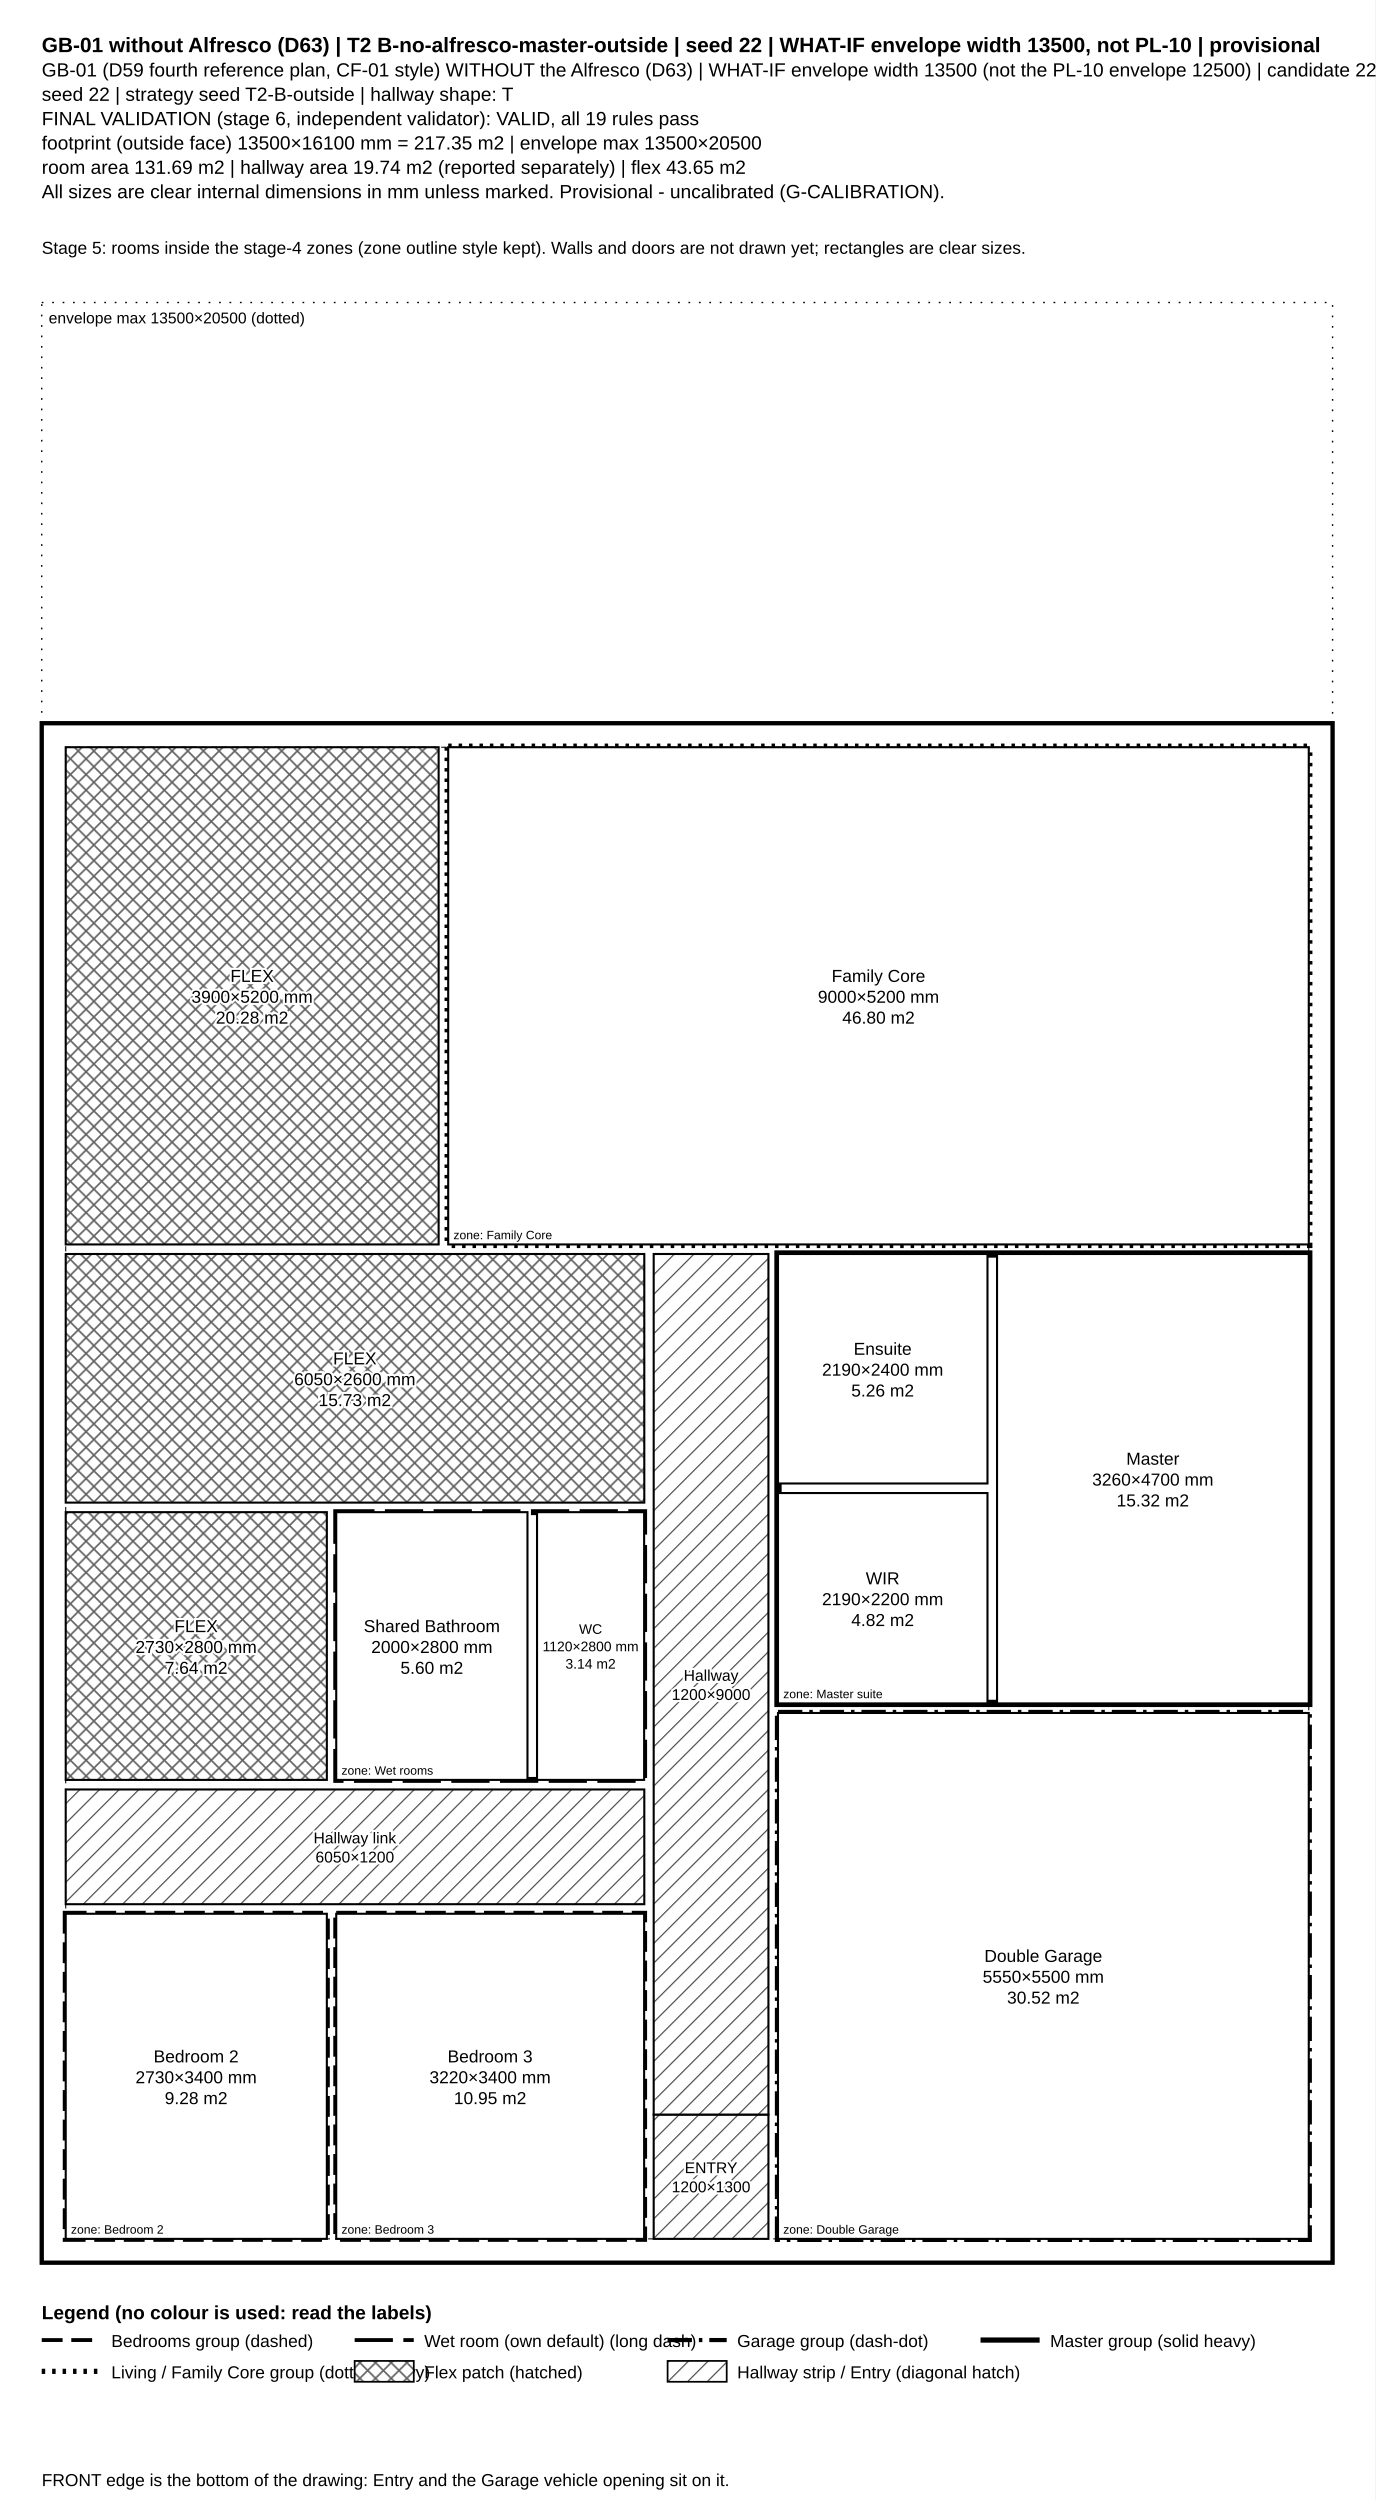
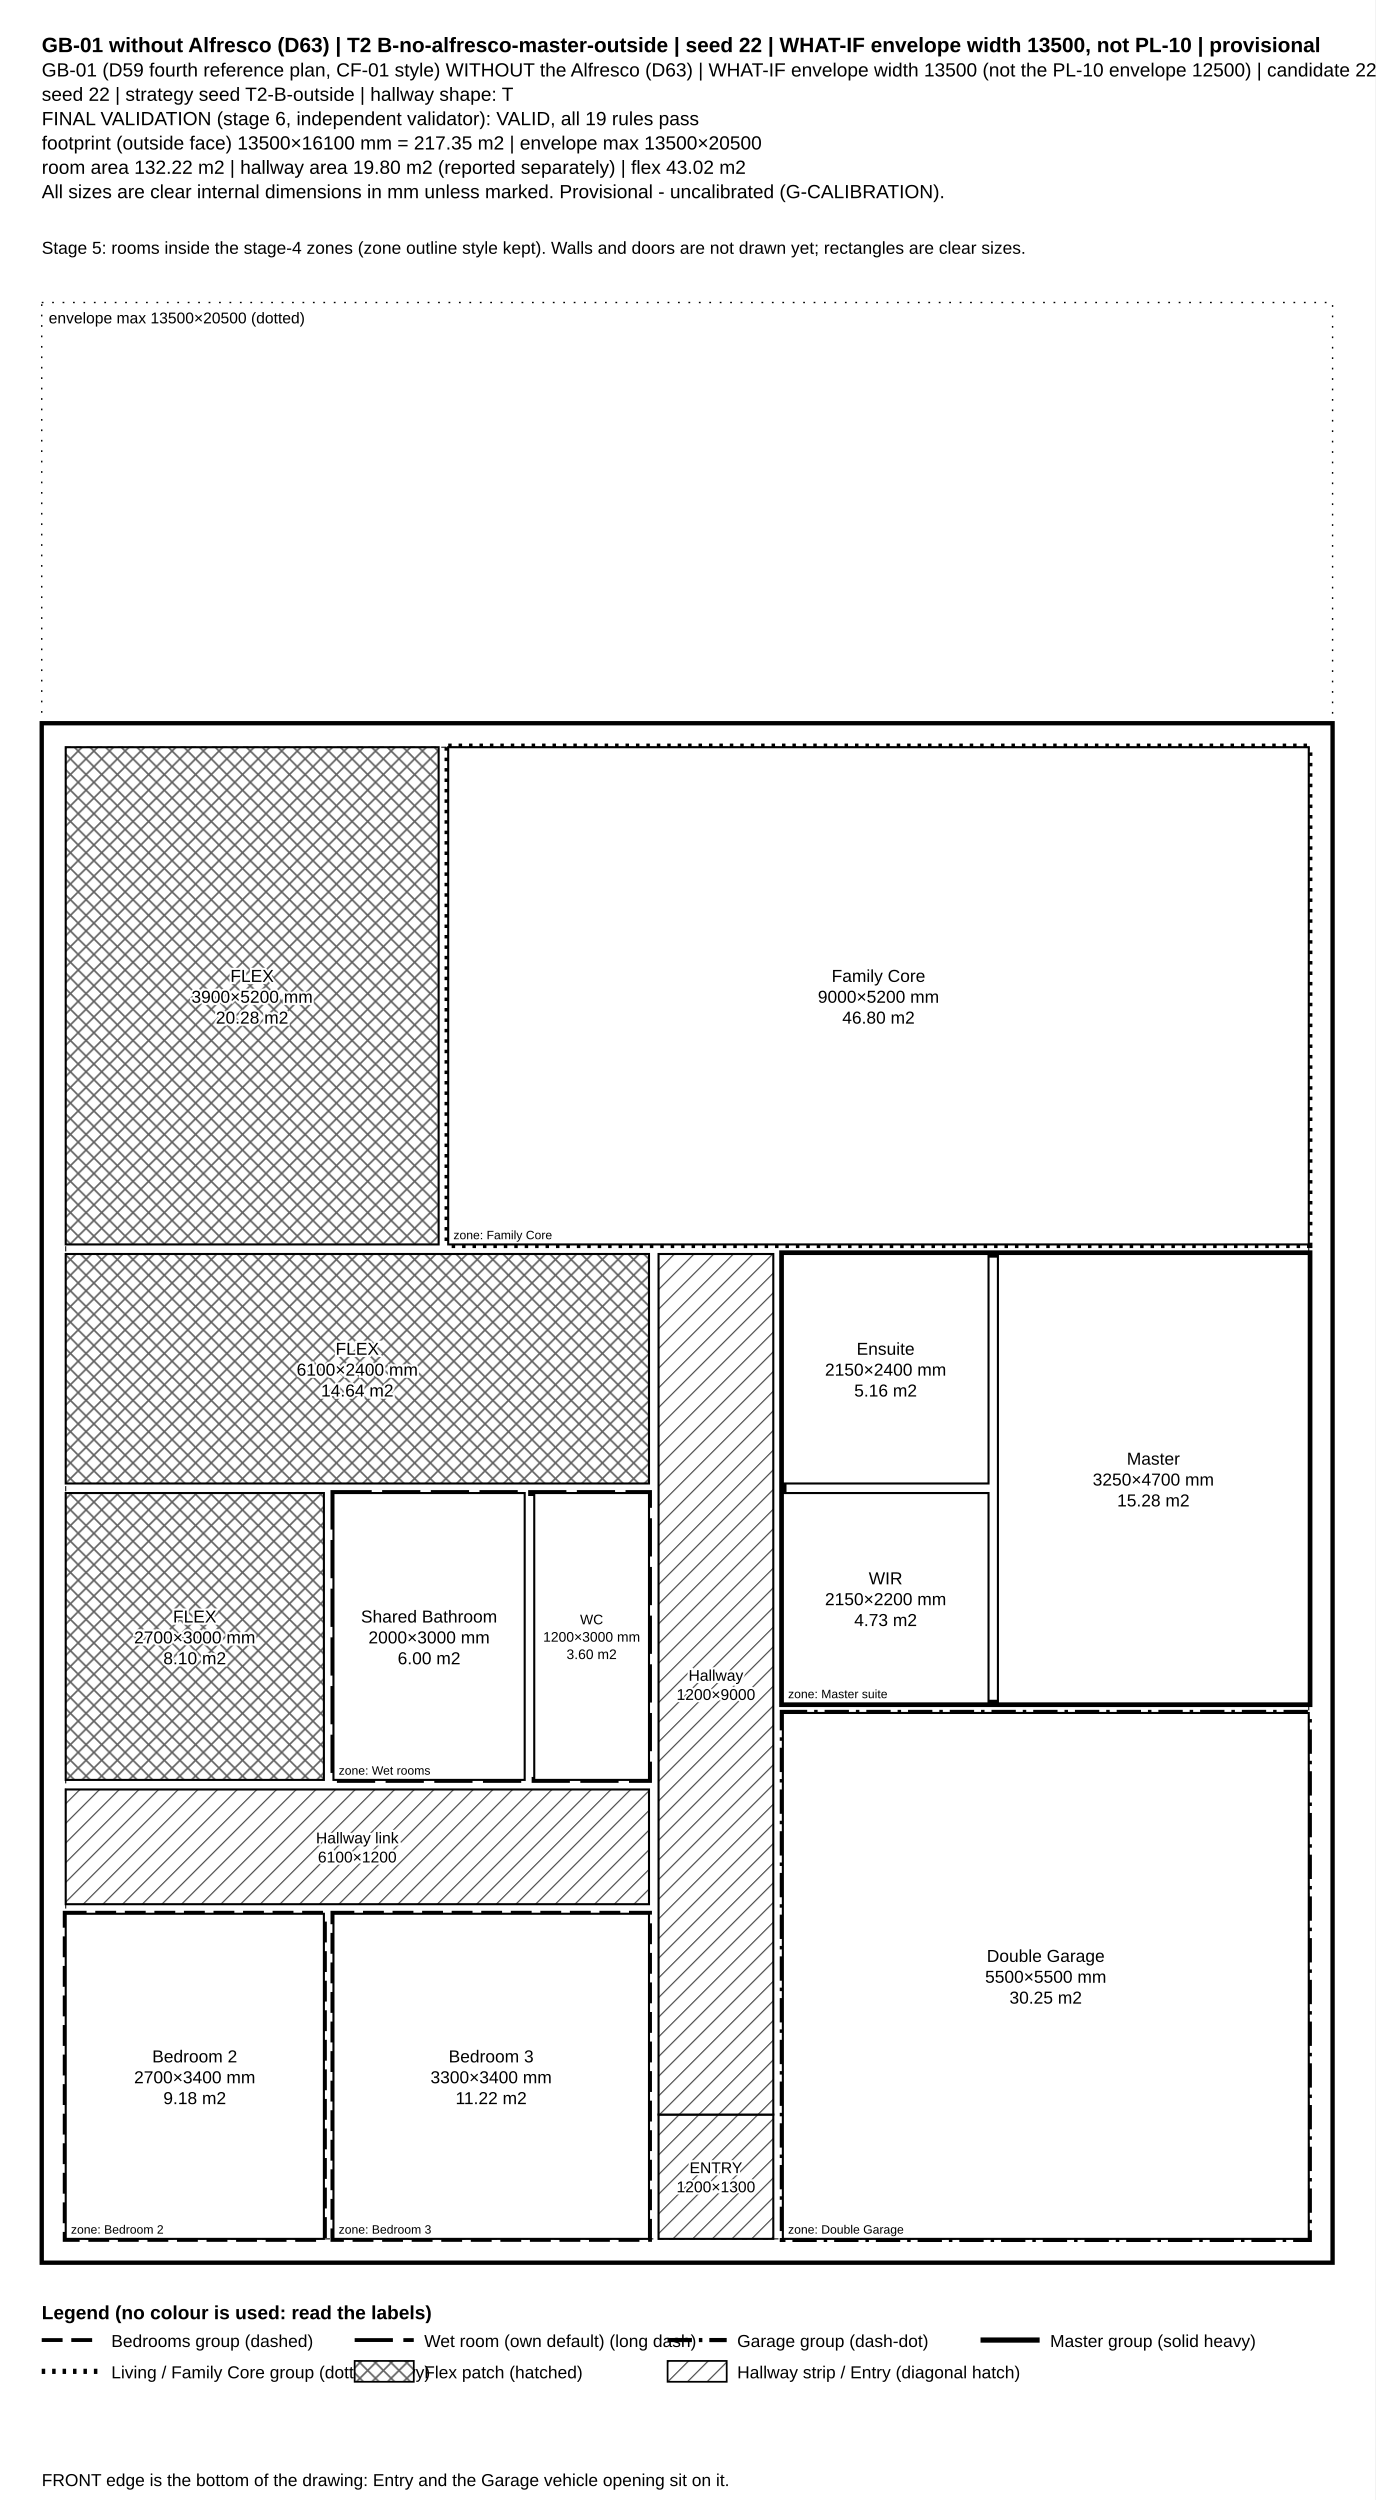
<svg xmlns="http://www.w3.org/2000/svg" width="791" height="1438" viewBox="0 0 791 1438" font-family="Arial, Helvetica, sans-serif">
  <rect width="100%" height="100%" fill="#fff" />
  <defs>
    <pattern id="hall" width="8" height="8" patternUnits="userSpaceOnUse" patternTransform="rotate(45)">
      <rect width="8" height="8" fill="#fff" />
      <line x1="0" y1="0" x2="0" y2="8" stroke="#555" stroke-width="1.4" />
    </pattern>
    <pattern id="flex" width="9" height="9" patternUnits="userSpaceOnUse">
      <rect width="9" height="9" fill="#fff" />
      <path d="M0 0L9 9M9 0L0 9" stroke="#666" stroke-width="1" />
    </pattern>
    <pattern id="wall" width="4" height="4" patternUnits="userSpaceOnUse">
      <rect width="4" height="4" fill="#222" />
    </pattern>
  </defs>
  <text x="24" y="30" font-size="12" font-weight="bold" fill="#000">GB-01 without Alfresco (D63) | T2 B-no-alfresco-master-outside | seed 22 | WHAT-IF envelope width 13500, not PL-10 | provisional</text>
  <text x="24" y="44" font-size="11" font-weight="normal" fill="#000">GB-01 (D59 fourth reference plan, CF-01 style) WITHOUT the Alfresco (D63) | WHAT-IF envelope width 13500 (not the PL-10 envelope 12500)   |   candidate 22-0   |   STAGE 5 of the real generator output</text>
  <text x="24" y="58" font-size="11" font-weight="normal" fill="#000">seed 22   |   strategy seed T2-B-outside   |   hallway shape: T</text>
  <text x="24" y="72" font-size="11" font-weight="normal" fill="#000">FINAL VALIDATION (stage 6, independent validator): VALID, all 19 rules pass</text>
  <text x="24" y="86" font-size="11" font-weight="normal" fill="#000">footprint (outside face) 13500×16100 mm = 217.35 m2 | envelope max 13500×20500</text>
-   <text x="24" y="100" font-size="11" font-weight="normal" fill="#000">room area 131.69 m2 | hallway area 19.74 m2 (reported separately) | flex 43.65 m2</text>
+   <text x="24" y="100" font-size="11" font-weight="normal" fill="#000">room area 132.22 m2 | hallway area 19.80 m2 (reported separately) | flex 43.02 m2</text>
  <text x="24" y="114" font-size="11" font-weight="normal" fill="#000">All sizes are clear internal dimensions in mm unless marked. Provisional - uncalibrated (G-CALIBRATION).</text>
  <rect x="24.0" y="174.0" width="742.5" height="1127.5" fill="none" stroke="#000" stroke-width="0.8" stroke-dasharray="1 5" />
  <text x="28" y="186" font-size="9">envelope max 13500×20500 (dotted)</text>
  <rect x="24.0" y="416.0" width="742.5" height="885.5" fill="none" stroke="#000" stroke-width="2.5" />
  <rect x="37.8" y="429.8" width="715.0" height="858.0" fill="none" stroke="#000" stroke-width="0.6" stroke-dasharray="3 3" />
-   <rect x="376.0" y="1216.3" width="66.0" height="71.5" fill="url(#hall)" stroke="#000" stroke-width="1.2" />
-   <text x="409.0" y="1250.0" font-size="9" text-anchor="middle" fill="#000" stroke="#fff" stroke-width="2.5" paint-order="stroke">ENTRY</text>
-   <text x="409.0" y="1261.0" font-size="9" text-anchor="middle" fill="#000" stroke="#fff" stroke-width="2.5" paint-order="stroke">1200×1300</text>
-   <rect x="376.0" y="721.3" width="66.0" height="495.0" fill="url(#hall)" stroke="#000" stroke-width="1.2" />
-   <text x="409.0" y="966.8" font-size="9" text-anchor="middle" fill="#000" stroke="#fff" stroke-width="2.5" paint-order="stroke">Hallway</text>
-   <text x="409.0" y="977.8" font-size="9" text-anchor="middle" fill="#000" stroke="#fff" stroke-width="2.5" paint-order="stroke">1200×9000</text>
-   <rect x="37.8" y="1029.3" width="332.8" height="66.0" fill="url(#hall)" stroke="#000" stroke-width="1.2" />
-   <text x="204.1" y="1060.3" font-size="9" text-anchor="middle" fill="#000" stroke="#fff" stroke-width="2.5" paint-order="stroke">Hallway link</text>
-   <text x="204.1" y="1071.3" font-size="9" text-anchor="middle" fill="#000" stroke="#fff" stroke-width="2.5" paint-order="stroke">6050×1200</text>
-   <rect x="37.8" y="1100.8" width="150.2" height="187.0" fill="none" stroke="#000" stroke-width="3.4" stroke-dasharray="12 5" />
-   <rect x="193.4" y="1100.8" width="177.1" height="187.0" fill="none" stroke="#000" stroke-width="3.4" stroke-dasharray="12 5" />
-   <rect x="193.4" y="869.8" width="177.1" height="154.0" fill="none" stroke="#000" stroke-width="3.4" stroke-dasharray="22 6" />
-   <rect x="447.5" y="985.3" width="305.3" height="302.5" fill="none" stroke="#000" stroke-width="3.6" stroke-dasharray="14 4 2 4" />
-   <rect x="447.5" y="721.3" width="305.3" height="258.5" fill="none" stroke="#000" stroke-width="4.2" />
+   <rect x="378.8" y="1216.3" width="66.0" height="71.5" fill="url(#hall)" stroke="#000" stroke-width="1.2" />
+   <text x="411.8" y="1250.0" font-size="9" text-anchor="middle" fill="#000" stroke="#fff" stroke-width="2.5" paint-order="stroke">ENTRY</text>
+   <text x="411.8" y="1261.0" font-size="9" text-anchor="middle" fill="#000" stroke="#fff" stroke-width="2.5" paint-order="stroke">1200×1300</text>
+   <rect x="378.8" y="721.3" width="66.0" height="495.0" fill="url(#hall)" stroke="#000" stroke-width="1.2" />
+   <text x="411.8" y="966.8" font-size="9" text-anchor="middle" fill="#000" stroke="#fff" stroke-width="2.5" paint-order="stroke">Hallway</text>
+   <text x="411.8" y="977.8" font-size="9" text-anchor="middle" fill="#000" stroke="#fff" stroke-width="2.5" paint-order="stroke">1200×9000</text>
+   <rect x="37.8" y="1029.3" width="335.5" height="66.0" fill="url(#hall)" stroke="#000" stroke-width="1.2" />
+   <text x="205.5" y="1060.3" font-size="9" text-anchor="middle" fill="#000" stroke="#fff" stroke-width="2.5" paint-order="stroke">Hallway link</text>
+   <text x="205.5" y="1071.3" font-size="9" text-anchor="middle" fill="#000" stroke="#fff" stroke-width="2.5" paint-order="stroke">6100×1200</text>
+   <rect x="37.8" y="1100.8" width="148.5" height="187.0" fill="none" stroke="#000" stroke-width="3.4" stroke-dasharray="12 5" />
+   <rect x="191.8" y="1100.8" width="181.5" height="187.0" fill="none" stroke="#000" stroke-width="3.4" stroke-dasharray="12 5" />
+   <rect x="191.8" y="858.8" width="181.5" height="165.0" fill="none" stroke="#000" stroke-width="3.4" stroke-dasharray="22 6" />
+   <rect x="450.3" y="985.3" width="302.5" height="302.5" fill="none" stroke="#000" stroke-width="3.6" stroke-dasharray="14 4 2 4" />
+   <rect x="450.3" y="721.3" width="302.5" height="258.5" fill="none" stroke="#000" stroke-width="4.2" />
  <rect x="257.8" y="429.8" width="495.0" height="286.0" fill="none" stroke="#000" stroke-width="4.2" stroke-dasharray="2 4" />
-   <rect x="37.8" y="1100.8" width="150.2" height="187.0" fill="#fff" stroke="#000" stroke-width="1.2" />
-   <text x="112.8" y="1186.3" font-size="10" text-anchor="middle" fill="#000" stroke="#fff" stroke-width="2.5" paint-order="stroke">Bedroom 2</text>
-   <text x="112.8" y="1198.3" font-size="10" text-anchor="middle" fill="#000" stroke="#fff" stroke-width="2.5" paint-order="stroke">2730×3400 mm</text>
-   <text x="112.8" y="1210.3" font-size="10" text-anchor="middle" fill="#000" stroke="#fff" stroke-width="2.5" paint-order="stroke">9.28 m2</text>
-   <rect x="193.4" y="1100.8" width="177.1" height="187.0" fill="#fff" stroke="#000" stroke-width="1.2" />
-   <text x="281.9" y="1186.3" font-size="10" text-anchor="middle" fill="#000" stroke="#fff" stroke-width="2.5" paint-order="stroke">Bedroom 3</text>
-   <text x="281.9" y="1198.3" font-size="10" text-anchor="middle" fill="#000" stroke="#fff" stroke-width="2.5" paint-order="stroke">3220×3400 mm</text>
-   <text x="281.9" y="1210.3" font-size="10" text-anchor="middle" fill="#000" stroke="#fff" stroke-width="2.5" paint-order="stroke">10.95 m2</text>
-   <rect x="193.4" y="869.8" width="110.0" height="154.0" fill="#fff" stroke="#000" stroke-width="1.2" />
-   <text x="248.4" y="938.8" font-size="10" text-anchor="middle" fill="#000" stroke="#fff" stroke-width="2.5" paint-order="stroke">Shared Bathroom</text>
-   <text x="248.4" y="950.8" font-size="10" text-anchor="middle" fill="#000" stroke="#fff" stroke-width="2.5" paint-order="stroke">2000×2800 mm</text>
-   <text x="248.4" y="962.8" font-size="10" text-anchor="middle" fill="#000" stroke="#fff" stroke-width="2.5" paint-order="stroke">5.60 m2</text>
-   <rect x="308.9" y="869.8" width="61.6" height="154.0" fill="#fff" stroke="#000" stroke-width="1.2" />
-   <text x="339.7" y="939.8" font-size="8" text-anchor="middle" fill="#000" stroke="#fff" stroke-width="2.5" paint-order="stroke">WC</text>
-   <text x="339.7" y="949.8" font-size="8" text-anchor="middle" fill="#000" stroke="#fff" stroke-width="2.5" paint-order="stroke">1120×2800 mm</text>
-   <text x="339.7" y="959.8" font-size="8" text-anchor="middle" fill="#000" stroke="#fff" stroke-width="2.5" paint-order="stroke">3.14 m2</text>
-   <rect x="447.5" y="985.3" width="305.3" height="302.5" fill="#fff" stroke="#000" stroke-width="1.2" />
-   <text x="600.1" y="1128.5" font-size="10" text-anchor="middle" fill="#000" stroke="#fff" stroke-width="2.5" paint-order="stroke">Double Garage</text>
-   <text x="600.1" y="1140.5" font-size="10" text-anchor="middle" fill="#000" stroke="#fff" stroke-width="2.5" paint-order="stroke">5550×5500 mm</text>
-   <text x="600.1" y="1152.5" font-size="10" text-anchor="middle" fill="#000" stroke="#fff" stroke-width="2.5" paint-order="stroke">30.52 m2</text>
-   <rect x="573.5" y="721.3" width="179.3" height="258.5" fill="#fff" stroke="#000" stroke-width="1.2" />
-   <text x="663.1" y="842.5" font-size="10" text-anchor="middle" fill="#000" stroke="#fff" stroke-width="2.5" paint-order="stroke">Master</text>
-   <text x="663.1" y="854.5" font-size="10" text-anchor="middle" fill="#000" stroke="#fff" stroke-width="2.5" paint-order="stroke">3260×4700 mm</text>
-   <text x="663.1" y="866.5" font-size="10" text-anchor="middle" fill="#000" stroke="#fff" stroke-width="2.5" paint-order="stroke">15.32 m2</text>
-   <rect x="447.5" y="858.8" width="120.5" height="121.0" fill="#fff" stroke="#000" stroke-width="1.2" />
-   <text x="507.7" y="911.3" font-size="10" text-anchor="middle" fill="#000" stroke="#fff" stroke-width="2.5" paint-order="stroke">WIR</text>
-   <text x="507.7" y="923.3" font-size="10" text-anchor="middle" fill="#000" stroke="#fff" stroke-width="2.5" paint-order="stroke">2190×2200 mm</text>
-   <text x="507.7" y="935.3" font-size="10" text-anchor="middle" fill="#000" stroke="#fff" stroke-width="2.5" paint-order="stroke">4.82 m2</text>
-   <rect x="447.5" y="721.3" width="120.5" height="132.0" fill="#fff" stroke="#000" stroke-width="1.2" />
-   <text x="507.7" y="779.3" font-size="10" text-anchor="middle" fill="#000" stroke="#fff" stroke-width="2.5" paint-order="stroke">Ensuite</text>
-   <text x="507.7" y="791.3" font-size="10" text-anchor="middle" fill="#000" stroke="#fff" stroke-width="2.5" paint-order="stroke">2190×2400 mm</text>
-   <text x="507.7" y="803.3" font-size="10" text-anchor="middle" fill="#000" stroke="#fff" stroke-width="2.5" paint-order="stroke">5.26 m2</text>
+   <rect x="37.8" y="1100.8" width="148.5" height="187.0" fill="#fff" stroke="#000" stroke-width="1.2" />
+   <text x="112.0" y="1186.3" font-size="10" text-anchor="middle" fill="#000" stroke="#fff" stroke-width="2.5" paint-order="stroke">Bedroom 2</text>
+   <text x="112.0" y="1198.3" font-size="10" text-anchor="middle" fill="#000" stroke="#fff" stroke-width="2.5" paint-order="stroke">2700×3400 mm</text>
+   <text x="112.0" y="1210.3" font-size="10" text-anchor="middle" fill="#000" stroke="#fff" stroke-width="2.5" paint-order="stroke">9.18 m2</text>
+   <rect x="191.8" y="1100.8" width="181.5" height="187.0" fill="#fff" stroke="#000" stroke-width="1.2" />
+   <text x="282.5" y="1186.3" font-size="10" text-anchor="middle" fill="#000" stroke="#fff" stroke-width="2.5" paint-order="stroke">Bedroom 3</text>
+   <text x="282.5" y="1198.3" font-size="10" text-anchor="middle" fill="#000" stroke="#fff" stroke-width="2.5" paint-order="stroke">3300×3400 mm</text>
+   <text x="282.5" y="1210.3" font-size="10" text-anchor="middle" fill="#000" stroke="#fff" stroke-width="2.5" paint-order="stroke">11.22 m2</text>
+   <rect x="191.8" y="858.8" width="110.0" height="165.0" fill="#fff" stroke="#000" stroke-width="1.2" />
+   <text x="246.8" y="933.3" font-size="10" text-anchor="middle" fill="#000" stroke="#fff" stroke-width="2.5" paint-order="stroke">Shared Bathroom</text>
+   <text x="246.8" y="945.3" font-size="10" text-anchor="middle" fill="#000" stroke="#fff" stroke-width="2.5" paint-order="stroke">2000×3000 mm</text>
+   <text x="246.8" y="957.3" font-size="10" text-anchor="middle" fill="#000" stroke="#fff" stroke-width="2.5" paint-order="stroke">6.00 m2</text>
+   <rect x="307.3" y="858.8" width="66.0" height="165.0" fill="#fff" stroke="#000" stroke-width="1.2" />
+   <text x="340.3" y="934.3" font-size="8" text-anchor="middle" fill="#000" stroke="#fff" stroke-width="2.5" paint-order="stroke">WC</text>
+   <text x="340.3" y="944.3" font-size="8" text-anchor="middle" fill="#000" stroke="#fff" stroke-width="2.5" paint-order="stroke">1200×3000 mm</text>
+   <text x="340.3" y="954.3" font-size="8" text-anchor="middle" fill="#000" stroke="#fff" stroke-width="2.5" paint-order="stroke">3.60 m2</text>
+   <rect x="450.3" y="985.3" width="302.5" height="302.5" fill="#fff" stroke="#000" stroke-width="1.2" />
+   <text x="601.5" y="1128.5" font-size="10" text-anchor="middle" fill="#000" stroke="#fff" stroke-width="2.5" paint-order="stroke">Double Garage</text>
+   <text x="601.5" y="1140.5" font-size="10" text-anchor="middle" fill="#000" stroke="#fff" stroke-width="2.5" paint-order="stroke">5500×5500 mm</text>
+   <text x="601.5" y="1152.5" font-size="10" text-anchor="middle" fill="#000" stroke="#fff" stroke-width="2.5" paint-order="stroke">30.25 m2</text>
+   <rect x="574.0" y="721.3" width="178.8" height="258.5" fill="#fff" stroke="#000" stroke-width="1.2" />
+   <text x="663.4" y="842.5" font-size="10" text-anchor="middle" fill="#000" stroke="#fff" stroke-width="2.5" paint-order="stroke">Master</text>
+   <text x="663.4" y="854.5" font-size="10" text-anchor="middle" fill="#000" stroke="#fff" stroke-width="2.5" paint-order="stroke">3250×4700 mm</text>
+   <text x="663.4" y="866.5" font-size="10" text-anchor="middle" fill="#000" stroke="#fff" stroke-width="2.5" paint-order="stroke">15.28 m2</text>
+   <rect x="450.3" y="858.8" width="118.3" height="121.0" fill="#fff" stroke="#000" stroke-width="1.2" />
+   <text x="509.4" y="911.3" font-size="10" text-anchor="middle" fill="#000" stroke="#fff" stroke-width="2.5" paint-order="stroke">WIR</text>
+   <text x="509.4" y="923.3" font-size="10" text-anchor="middle" fill="#000" stroke="#fff" stroke-width="2.5" paint-order="stroke">2150×2200 mm</text>
+   <text x="509.4" y="935.3" font-size="10" text-anchor="middle" fill="#000" stroke="#fff" stroke-width="2.5" paint-order="stroke">4.73 m2</text>
+   <rect x="450.3" y="721.3" width="118.3" height="132.0" fill="#fff" stroke="#000" stroke-width="1.2" />
+   <text x="509.4" y="779.3" font-size="10" text-anchor="middle" fill="#000" stroke="#fff" stroke-width="2.5" paint-order="stroke">Ensuite</text>
+   <text x="509.4" y="791.3" font-size="10" text-anchor="middle" fill="#000" stroke="#fff" stroke-width="2.5" paint-order="stroke">2150×2400 mm</text>
+   <text x="509.4" y="803.3" font-size="10" text-anchor="middle" fill="#000" stroke="#fff" stroke-width="2.5" paint-order="stroke">5.16 m2</text>
  <rect x="257.8" y="429.8" width="495.0" height="286.0" fill="#fff" stroke="#000" stroke-width="1.2" />
  <text x="505.3" y="564.8" font-size="10" text-anchor="middle" fill="#000" stroke="#fff" stroke-width="2.5" paint-order="stroke">Family Core</text>
  <text x="505.3" y="576.8" font-size="10" text-anchor="middle" fill="#000" stroke="#fff" stroke-width="2.5" paint-order="stroke">9000×5200 mm</text>
  <text x="505.3" y="588.8" font-size="10" text-anchor="middle" fill="#000" stroke="#fff" stroke-width="2.5" paint-order="stroke">46.80 m2</text>
-   <rect x="37.8" y="869.8" width="150.2" height="154.0" fill="url(#flex)" stroke="#000" stroke-width="1.2" />
-   <text x="112.8" y="938.8" font-size="10" text-anchor="middle" fill="#000" stroke="#fff" stroke-width="2.5" paint-order="stroke">FLEX</text>
-   <text x="112.8" y="950.8" font-size="10" text-anchor="middle" fill="#000" stroke="#fff" stroke-width="2.5" paint-order="stroke">2730×2800 mm</text>
-   <text x="112.8" y="962.8" font-size="10" text-anchor="middle" fill="#000" stroke="#fff" stroke-width="2.5" paint-order="stroke">7.64 m2</text>
-   <rect x="37.8" y="721.3" width="332.8" height="143.0" fill="url(#flex)" stroke="#000" stroke-width="1.2" />
-   <text x="204.1" y="784.8" font-size="10" text-anchor="middle" fill="#000" stroke="#fff" stroke-width="2.5" paint-order="stroke">FLEX</text>
-   <text x="204.1" y="796.8" font-size="10" text-anchor="middle" fill="#000" stroke="#fff" stroke-width="2.5" paint-order="stroke">6050×2600 mm</text>
-   <text x="204.1" y="808.8" font-size="10" text-anchor="middle" fill="#000" stroke="#fff" stroke-width="2.5" paint-order="stroke">15.73 m2</text>
+   <rect x="37.8" y="858.8" width="148.5" height="165.0" fill="url(#flex)" stroke="#000" stroke-width="1.2" />
+   <text x="112.0" y="933.3" font-size="10" text-anchor="middle" fill="#000" stroke="#fff" stroke-width="2.5" paint-order="stroke">FLEX</text>
+   <text x="112.0" y="945.3" font-size="10" text-anchor="middle" fill="#000" stroke="#fff" stroke-width="2.5" paint-order="stroke">2700×3000 mm</text>
+   <text x="112.0" y="957.3" font-size="10" text-anchor="middle" fill="#000" stroke="#fff" stroke-width="2.5" paint-order="stroke">8.10 m2</text>
+   <rect x="37.8" y="721.3" width="335.5" height="132.0" fill="url(#flex)" stroke="#000" stroke-width="1.2" />
+   <text x="205.5" y="779.3" font-size="10" text-anchor="middle" fill="#000" stroke="#fff" stroke-width="2.5" paint-order="stroke">FLEX</text>
+   <text x="205.5" y="791.3" font-size="10" text-anchor="middle" fill="#000" stroke="#fff" stroke-width="2.5" paint-order="stroke">6100×2400 mm</text>
+   <text x="205.5" y="803.3" font-size="10" text-anchor="middle" fill="#000" stroke="#fff" stroke-width="2.5" paint-order="stroke">14.64 m2</text>
  <rect x="37.8" y="429.8" width="214.5" height="286.0" fill="url(#flex)" stroke="#000" stroke-width="1.2" />
  <text x="145.0" y="564.8" font-size="10" text-anchor="middle" fill="#000" stroke="#fff" stroke-width="2.5" paint-order="stroke">FLEX</text>
  <text x="145.0" y="576.8" font-size="10" text-anchor="middle" fill="#000" stroke="#fff" stroke-width="2.5" paint-order="stroke">3900×5200 mm</text>
  <text x="145.0" y="588.8" font-size="10" text-anchor="middle" fill="#000" stroke="#fff" stroke-width="2.5" paint-order="stroke">20.28 m2</text>
  <text x="40.8" y="1284.8" font-size="7">zone: Bedroom 2</text>
-   <text x="196.4" y="1284.8" font-size="7">zone: Bedroom 3</text>
-   <text x="196.4" y="1020.8" font-size="7">zone: Wet rooms</text>
-   <text x="450.5" y="1284.8" font-size="7">zone: Double Garage</text>
-   <text x="450.5" y="976.8" font-size="7">zone: Master suite</text>
+   <text x="194.8" y="1284.8" font-size="7">zone: Bedroom 3</text>
+   <text x="194.8" y="1020.8" font-size="7">zone: Wet rooms</text>
+   <text x="453.3" y="1284.8" font-size="7">zone: Double Garage</text>
+   <text x="453.3" y="976.8" font-size="7">zone: Master suite</text>
  <text x="260.8" y="712.8" font-size="7">zone: Family Core</text>
  <text x="24" y="146" font-size="10">Stage 5: rooms inside the stage-4 zones (zone outline style kept). Walls and doors are not drawn yet; rectangles are clear sizes.</text>
  <text x="24" y="1334" font-size="11" font-weight="bold">Legend (no colour is used: read the labels)</text>
  <line x1="24" y1="1346" x2="58" y2="1346" stroke="#000" stroke-width="2.2" stroke-dasharray="12 5" />
  <text x="64" y="1350" font-size="10">Bedrooms group (dashed)</text>
  <line x1="204" y1="1346" x2="238" y2="1346" stroke="#000" stroke-width="2.2" stroke-dasharray="22 6" />
  <text x="244" y="1350" font-size="10">Wet room (own default) (long dash)</text>
  <line x1="384" y1="1346" x2="418" y2="1346" stroke="#000" stroke-width="2.4" stroke-dasharray="14 4 2 4" />
  <text x="424" y="1350" font-size="10">Garage group (dash-dot)</text>
  <line x1="564" y1="1346" x2="598" y2="1346" stroke="#000" stroke-width="3" />
  <text x="604" y="1350" font-size="10">Master group (solid heavy)</text>
  <line x1="24" y1="1364" x2="58" y2="1364" stroke="#000" stroke-width="3" stroke-dasharray="2 4" />
  <text x="64" y="1368" font-size="10">Living / Family Core group (dotted heavy)</text>
  <rect x="204" y="1358" width="34" height="12" fill="url(#flex)" stroke="#000" stroke-width="1" />
  <text x="244" y="1368" font-size="10">Flex patch (hatched)</text>
  <rect x="384" y="1358" width="34" height="12" fill="url(#hall)" stroke="#000" stroke-width="1" />
  <text x="424" y="1368" font-size="10">Hallway strip / Entry (diagonal hatch)</text>
  <text x="24" y="1430" font-size="10">FRONT edge is the bottom of the drawing: Entry and the Garage vehicle opening sit on it.</text>
</svg>
